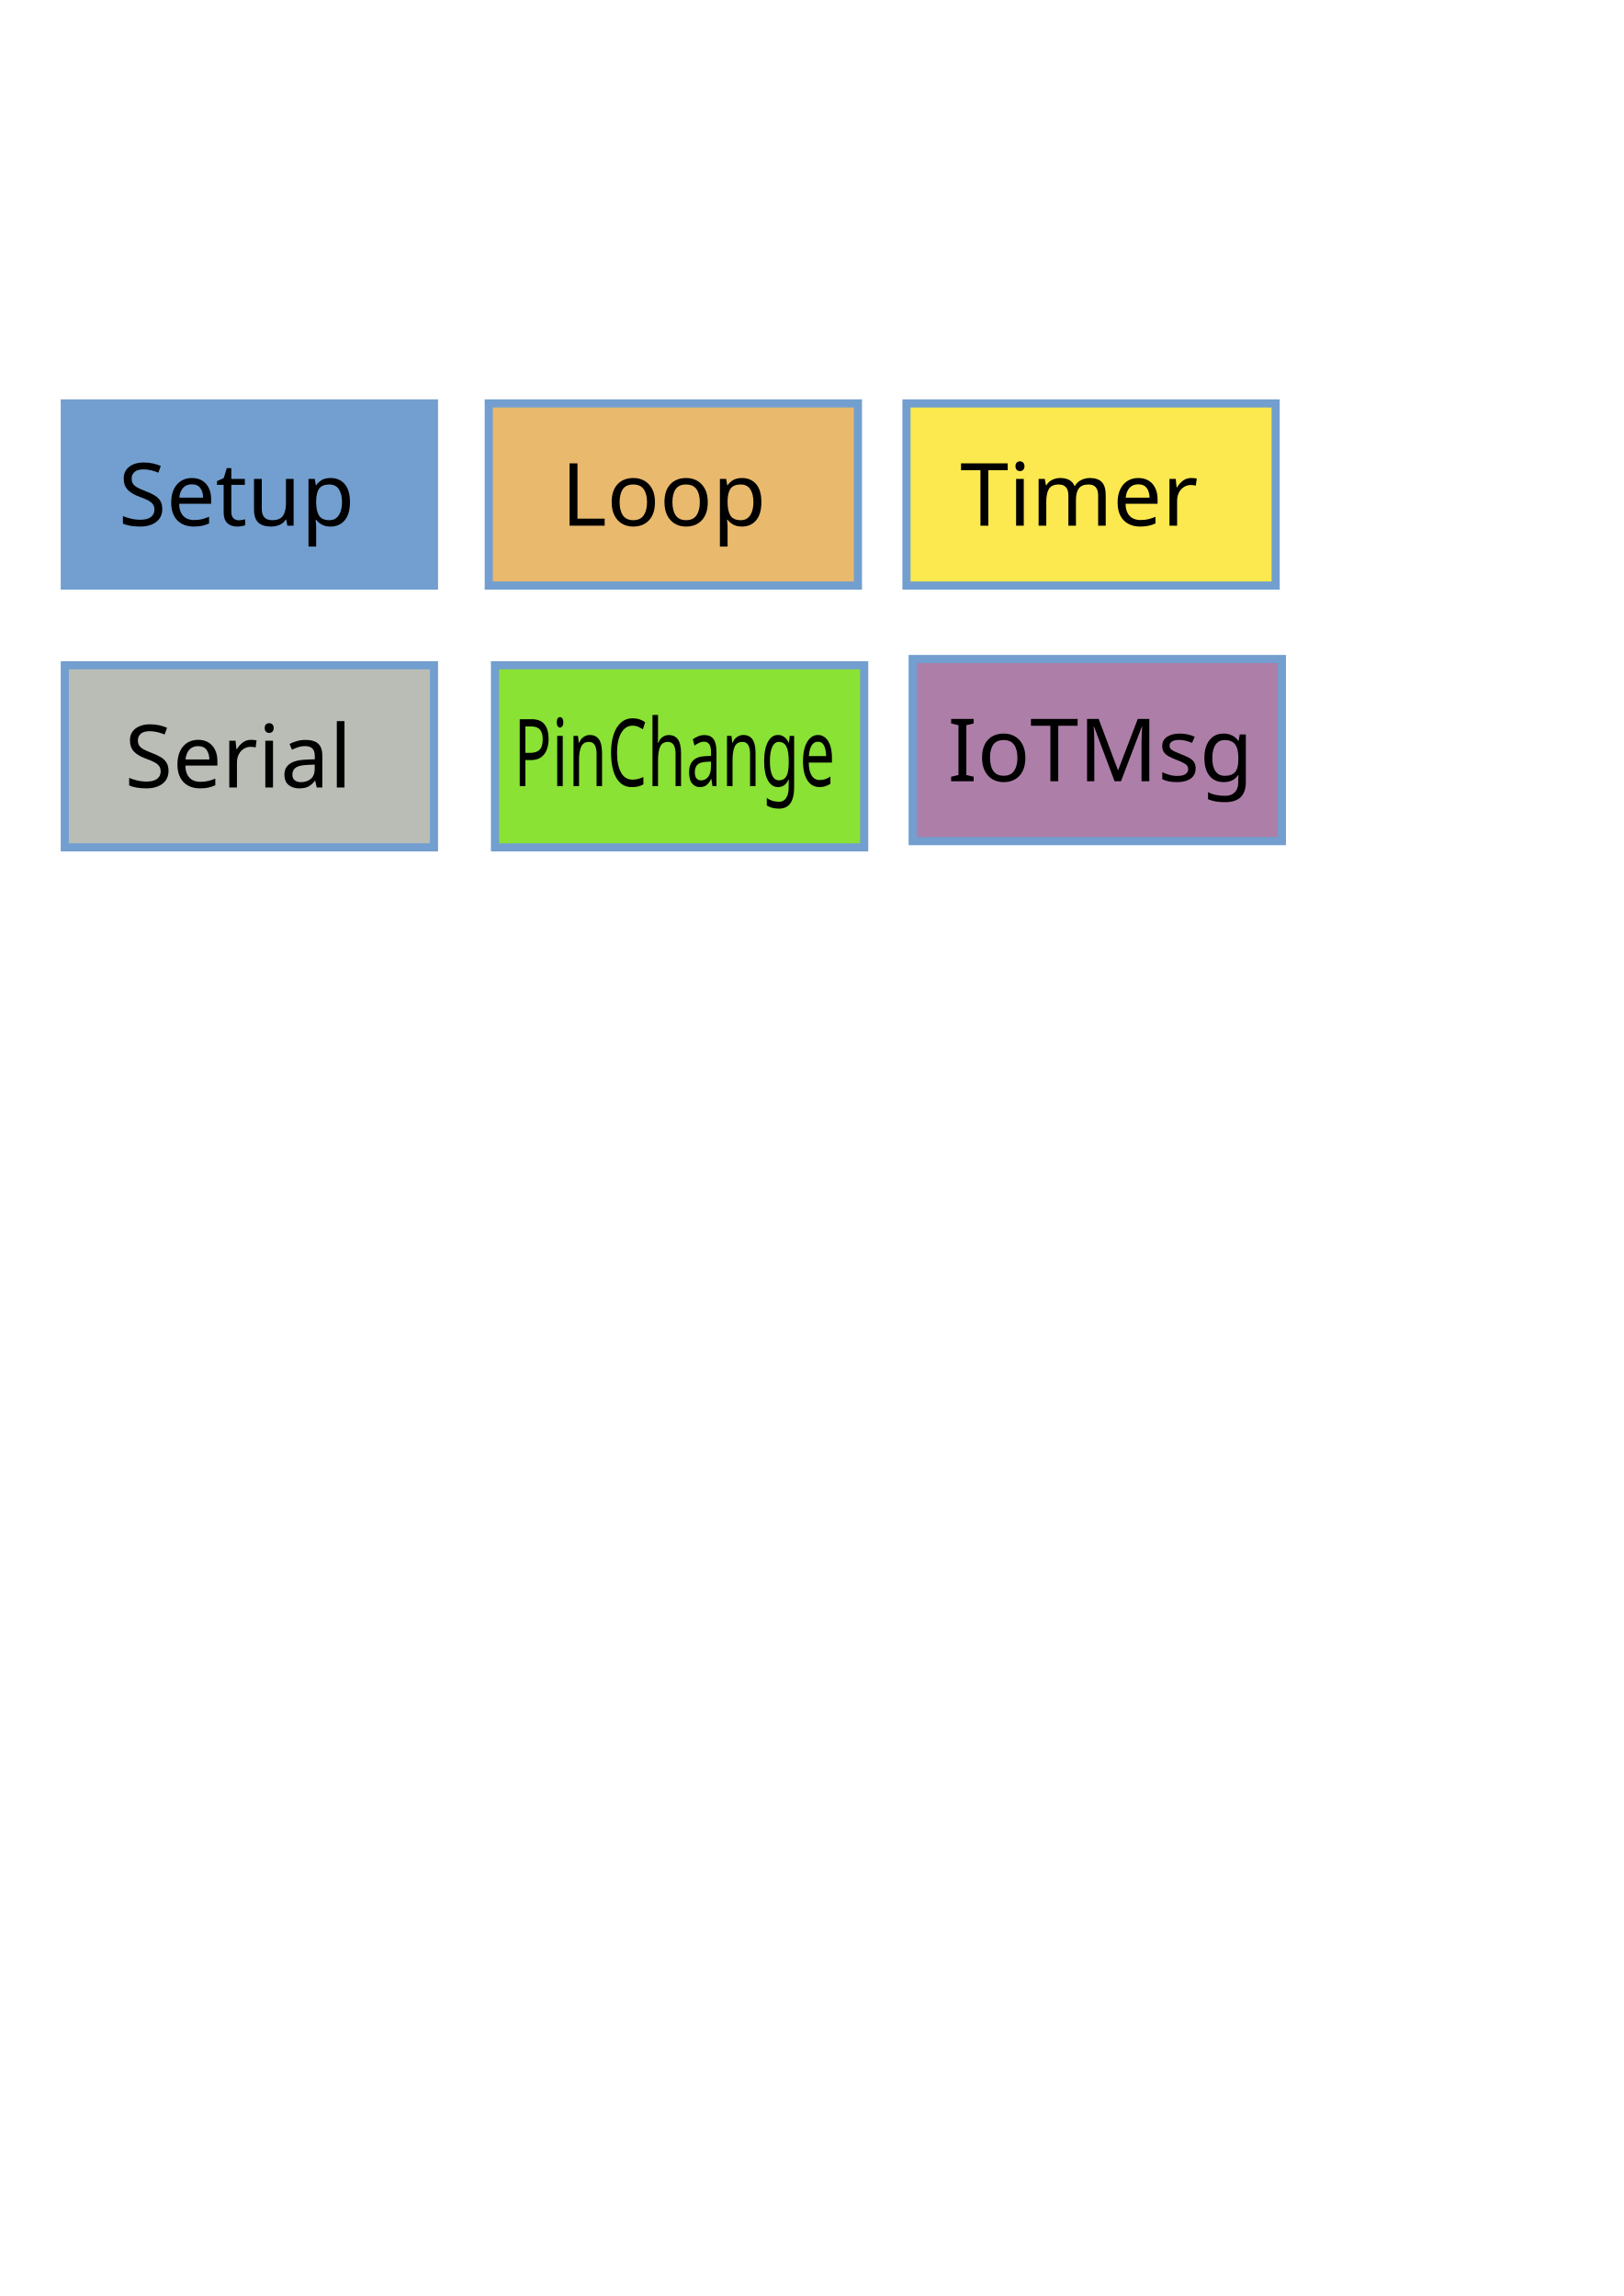
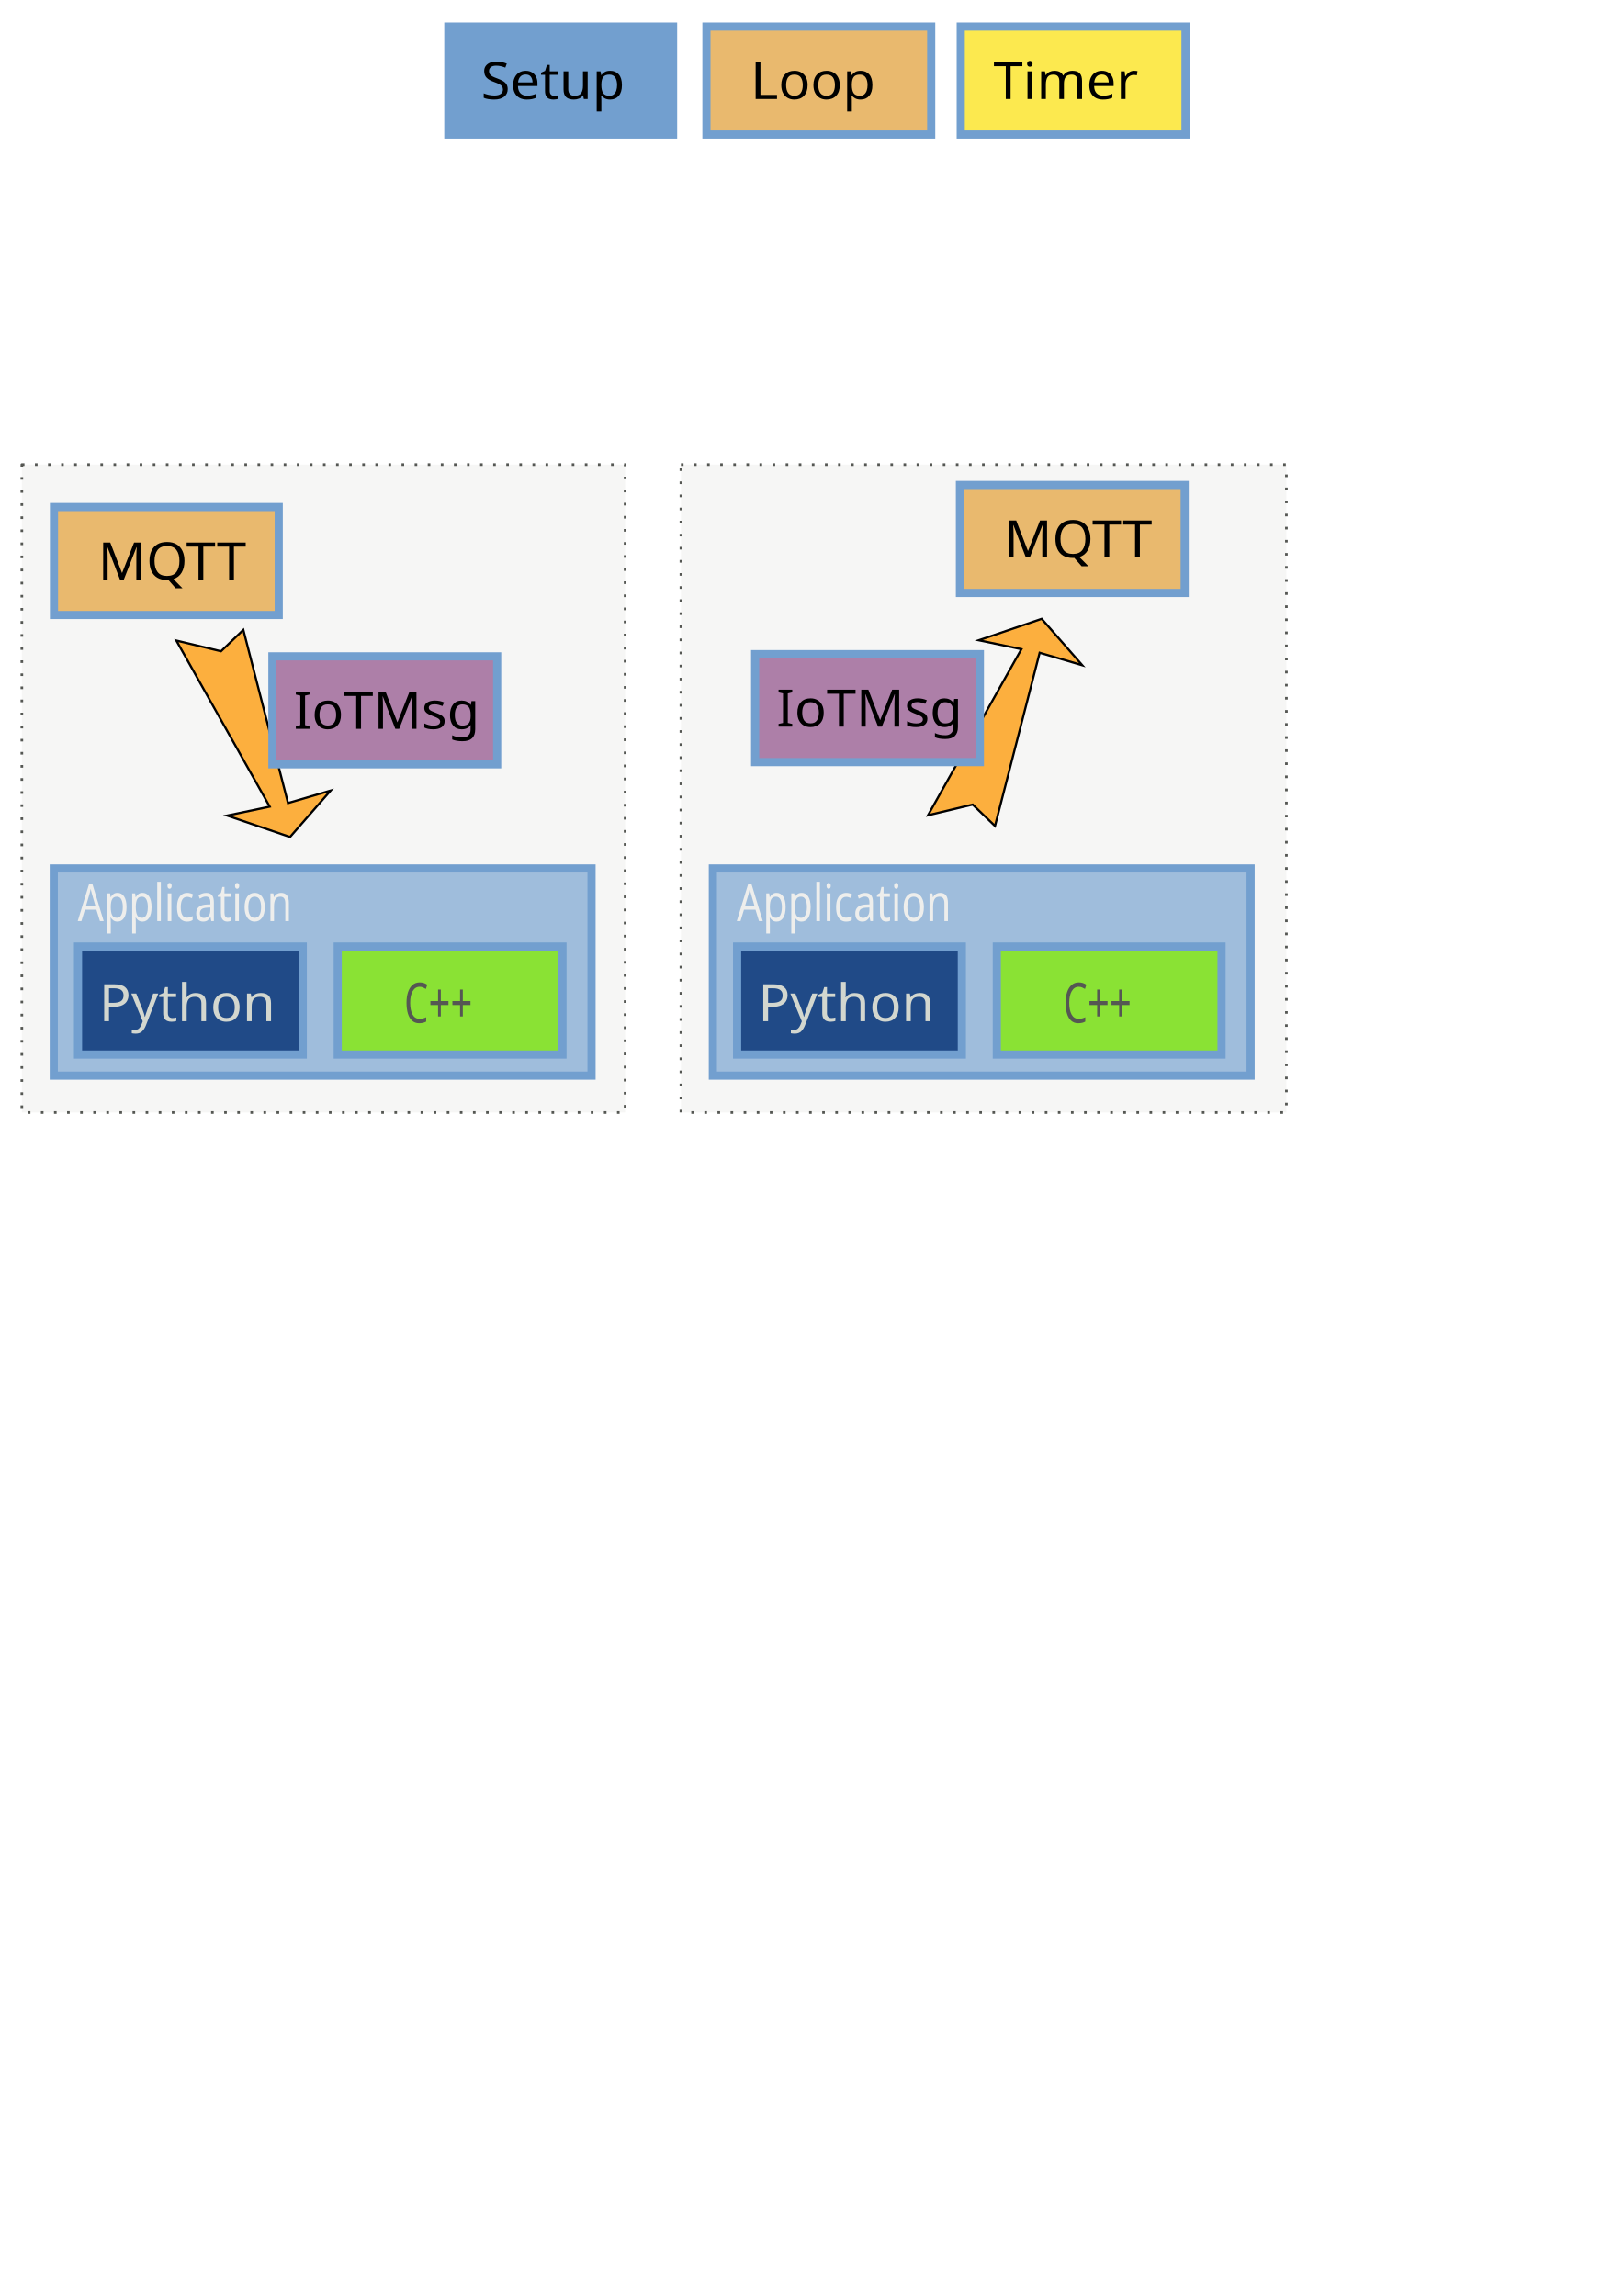
<svg xmlns="http://www.w3.org/2000/svg" width="744.094" height="1052.362" id="svg2" version="1.1">
  <defs id="defs4" />
  <g id="layer1">
-     <rect style="fill:#8ae234;fill-opacity:1;stroke:#729fcf;stroke-width:3.732;stroke-miterlimit:4;stroke-opacity:1;stroke-dasharray:none" id="rect3017" width="169.182" height="83.468" x="226.838" y="304.914" />
-     <rect y="304.914" x="29.695" height="83.468" width="169.182" id="rect3015" style="fill:#babdb6;fill-opacity:1;stroke:#729fcf;stroke-width:3.732;stroke-miterlimit:4;stroke-opacity:1;stroke-dasharray:none" />
-     <rect style="fill:#729fcf;fill-opacity:1;stroke:#729fcf;stroke-width:3.732;stroke-miterlimit:4;stroke-opacity:1;stroke-dasharray:none" id="rect2985" width="169.182" height="83.468" x="29.695" y="184.914" />
-     <rect y="184.914" x="223.98" height="83.468" width="169.182" id="rect2991" style="fill:#e9b96e;fill-opacity:1;stroke:#729fcf;stroke-width:3.732;stroke-miterlimit:4;stroke-opacity:1;stroke-dasharray:none" />
-     <rect style="fill:#fce94f;fill-opacity:1;stroke:#729fcf;stroke-width:3.732;stroke-miterlimit:4;stroke-opacity:1;stroke-dasharray:none" id="rect2993" width="169.182" height="83.468" x="415.409" y="184.914" />
-     <text xml:space="preserve" style="font-size:40px;font-style:normal;font-weight:normal;line-height:125%;letter-spacing:0px;word-spacing:0px;fill:#000000;fill-opacity:1;stroke:none;font-family:Sans" x="257.143" y="240.934" id="text2995">
-       <tspan id="tspan2997" x="257.143" y="240.934">Loop</tspan>
+     <rect y="212.926" x="10.012" height="296.999" width="276.464" id="rect4020" style="fill:#eeeeec;fill-opacity:0.489;stroke:#555753;stroke-width:1.2;stroke-linejoin:round;stroke-miterlimit:4;stroke-opacity:1;stroke-dasharray:1.2, 4.8;stroke-dashoffset:0" />
+     <rect y="398.056" x="24.644" height="94.945" width="246.44" id="rect4026" style="fill:#729fcf;fill-opacity:0.653;stroke:#729fcf;stroke-width:3.732;stroke-miterlimit:4;stroke-opacity:1;stroke-dasharray:none" />
+     <rect style="fill:#8ae234;fill-opacity:1;stroke:#729fcf;stroke-width:3.732;stroke-miterlimit:4;stroke-opacity:1;stroke-dasharray:none" id="rect3017" width="102.998" height="49.488" x="154.766" y="433.848" />
+     <rect y="433.848" x="35.756" height="49.488" width="102.998" id="rect3015" style="fill:#204a87;fill-opacity:1;stroke:#729fcf;stroke-width:3.732;stroke-miterlimit:4;stroke-opacity:1;stroke-dasharray:none" />
+     <rect style="fill:#729fcf;fill-opacity:1;stroke:#729fcf;stroke-width:3.732;stroke-miterlimit:4;stroke-opacity:1;stroke-dasharray:none" id="rect2985" width="102.998" height="49.488" x="205.461" y="12.178" />
+     <rect y="12.178" x="323.742" height="49.488" width="102.998" id="rect2991" style="fill:#e9b96e;fill-opacity:1;stroke:#729fcf;stroke-width:3.732;stroke-miterlimit:4;stroke-opacity:1;stroke-dasharray:none" />
+     <rect style="fill:#fce94f;fill-opacity:1;stroke:#729fcf;stroke-width:3.732;stroke-miterlimit:4;stroke-opacity:1;stroke-dasharray:none" id="rect2993" width="102.998" height="49.488" x="440.284" y="12.178" />
+     <text xml:space="preserve" style="font-size:24.032px;font-style:normal;font-weight:normal;line-height:125%;letter-spacing:0px;word-spacing:0px;fill:#000000;fill-opacity:1;stroke:none;font-family:Sans" x="339.41" y="45.997" id="text2995" transform="scale(1.013324,0.9868517)">
+       <tspan id="tspan2997" x="339.41" y="45.997">Loop</tspan>
    </text>
-     <text id="text2999" y="240.934" x="440" style="font-size:40px;font-style:normal;font-weight:normal;line-height:125%;letter-spacing:0px;word-spacing:0px;fill:#000000;fill-opacity:1;stroke:none;font-family:Sans" xml:space="preserve">
-       <tspan y="240.934" x="440" id="tspan3001">Timer</tspan>
+     <text id="text2999" y="45.997" x="449.269" style="font-size:24.032px;font-style:normal;font-weight:normal;line-height:125%;letter-spacing:0px;word-spacing:0px;fill:#000000;fill-opacity:1;stroke:none;font-family:Sans" xml:space="preserve" transform="scale(1.013324,0.9868517)">
+       <tspan y="45.997" x="449.269" id="tspan3001">Timer</tspan>
    </text>
-     <text id="text3003" y="295.852" x="286.657" style="font-size:35.267px;font-style:normal;font-weight:normal;line-height:125%;letter-spacing:0px;word-spacing:0px;fill:#000000;fill-opacity:1;stroke:none;font-family:Sans" xml:space="preserve" transform="scale(0.8210834,1.217903)">
-       <tspan y="295.852" x="286.657" id="tspan3005">PinChange</tspan>
+     <text id="text3003" y="389.985" x="222.607" style="font-size:21.189px;font-style:normal;font-weight:normal;line-height:125%;letter-spacing:0px;word-spacing:0px;fill:#555753;fill-opacity:1;stroke:none;font-family:Sans" xml:space="preserve" transform="scale(0.8320231,1.20189)">
+       <tspan y="389.985" x="222.607" id="tspan3005">C++</tspan>
    </text>
-     <text xml:space="preserve" style="font-size:40px;font-style:normal;font-weight:normal;line-height:125%;letter-spacing:0px;word-spacing:0px;fill:#000000;fill-opacity:1;stroke:none;font-family:Sans" x="57.143" y="360.934" id="text3007">
-       <tspan id="tspan3009" x="57.143" y="360.934">Serial</tspan>
+     <text xml:space="preserve" style="font-size:24.032px;font-style:normal;font-weight:normal;line-height:125%;letter-spacing:0px;word-spacing:0px;fill:#d3d7cf;fill-opacity:1;stroke:none;font-family:Sans" x="44.798" y="474.309" id="text3007" transform="scale(1.013324,0.9868517)">
+       <tspan id="tspan3009" x="44.798" y="474.309">Python</tspan>
    </text>
-     <rect y="302.057" x="418.266" height="83.468" width="169.182" id="rect3019" style="fill:#ad7fa8;fill-opacity:1;stroke:#729fcf;stroke-width:3.732;stroke-miterlimit:4;stroke-opacity:1;stroke-dasharray:none" />
-     <text xml:space="preserve" style="font-size:40px;font-style:normal;font-weight:normal;line-height:125%;letter-spacing:0px;word-spacing:0px;fill:#000000;fill-opacity:1;stroke:none;font-family:Sans" x="54.286" y="240.934" id="text3021">
-       <tspan id="tspan3023" x="54.286" y="240.934">Setup</tspan>
+     <text xml:space="preserve" style="font-size:24.032px;font-style:normal;font-weight:normal;line-height:125%;letter-spacing:0px;word-spacing:0px;fill:#000000;fill-opacity:1;stroke:none;font-family:Sans" x="217.534" y="45.997" id="text3021" transform="scale(1.013324,0.9868517)">
+       <tspan id="tspan3023" x="217.534" y="45.997">Setup</tspan>
    </text>
-     <text id="text3011" y="358.076" x="434.286" style="font-size:40px;font-style:normal;font-weight:normal;line-height:125%;letter-spacing:0px;word-spacing:0px;fill:#000000;fill-opacity:1;stroke:none;font-family:Sans" xml:space="preserve">
-       <tspan y="358.076" x="434.286" id="tspan3013">IoTMsg</tspan>
+     <text transform="scale(0.8868446,1.127593)" id="text4050" y="374.407" x="40.164" style="font-size:21.032px;font-style:normal;font-weight:normal;line-height:125%;letter-spacing:0px;word-spacing:0px;fill:#eeeeec;fill-opacity:1;stroke:none;font-family:Sans" xml:space="preserve">
+       <tspan y="374.407" x="40.164" id="tspan4052">Application</tspan>
+     </text>
+     <path style="fill:#fcaf3e;stroke:#000000;stroke-width:1px;stroke-linecap:butt;stroke-linejoin:miter;stroke-opacity:1" d="m 111.516,288.687 20.469,79.401 19.538,-5.73 -18.608,21.283 -28.843,-9.823 19.538,-4.093 -42.799,-76.127 20.469,4.911 z" id="path4585" />
+     <rect style="fill:#eeeeec;fill-opacity:0.489;stroke:#555753;stroke-width:1.2;stroke-linejoin:round;stroke-miterlimit:4;stroke-opacity:1;stroke-dasharray:1.2, 4.8;stroke-dashoffset:0" id="rect4587" width="277.474" height="296.999" x="312.048" y="212.926" />
+     <rect style="fill:#729fcf;fill-opacity:0.653;stroke:#729fcf;stroke-width:3.732;stroke-miterlimit:4;stroke-opacity:1;stroke-dasharray:none" id="rect4589" width="246.44" height="94.945" x="326.68" y="398.056" />
+     <rect y="433.848" x="456.802" height="49.488" width="102.998" id="rect4591" style="fill:#8ae234;fill-opacity:1;stroke:#729fcf;stroke-width:3.732;stroke-miterlimit:4;stroke-opacity:1;stroke-dasharray:none" />
+     <rect style="fill:#204a87;fill-opacity:1;stroke:#729fcf;stroke-width:3.732;stroke-miterlimit:4;stroke-opacity:1;stroke-dasharray:none" id="rect4593" width="102.998" height="49.488" x="337.791" y="433.848" />
+     <text transform="scale(0.8320231,1.20189)" xml:space="preserve" style="font-size:21.189px;font-style:normal;font-weight:normal;line-height:125%;letter-spacing:0px;word-spacing:0px;fill:#555753;fill-opacity:1;stroke:none;font-family:Sans" x="585.62" y="389.985" id="text4595">
+       <tspan id="tspan4597" x="585.62" y="389.985">C++</tspan>
+     </text>
+     <text transform="scale(1.013324,0.9868517)" id="text4599" y="474.309" x="342.862" style="font-size:24.032px;font-style:normal;font-weight:normal;line-height:125%;letter-spacing:0px;word-spacing:0px;fill:#d3d7cf;fill-opacity:1;stroke:none;font-family:Sans" xml:space="preserve">
+       <tspan y="474.309" x="342.862" id="tspan4601">Python</tspan>
+     </text>
+     <text xml:space="preserve" style="font-size:21.032px;font-style:normal;font-weight:normal;line-height:125%;letter-spacing:0px;word-spacing:0px;fill:#eeeeec;fill-opacity:1;stroke:none;font-family:Sans" x="380.737" y="374.407" id="text4609" transform="scale(0.8868446,1.127593)">
+       <tspan id="tspan4611" x="380.737" y="374.407">Application</tspan>
+     </text>
+     <path id="path4613" d="m 455.978,378.59 20.469,-79.401 19.538,5.73 -18.608,-21.283 -28.843,9.823 19.538,4.093 -42.799,76.127 20.469,-4.911 z" style="fill:#fcaf3e;stroke:#000000;stroke-width:1px;stroke-linecap:butt;stroke-linejoin:miter;stroke-opacity:1" />
+     <rect style="fill:#ad7fa8;fill-opacity:1;stroke:#729fcf;stroke-width:3.732;stroke-miterlimit:4;stroke-opacity:1;stroke-dasharray:none" id="rect4603" width="102.998" height="49.488" x="346.059" y="299.824" />
+     <text transform="scale(1.013324,0.9868517)" xml:space="preserve" style="font-size:24.032px;font-style:normal;font-weight:normal;line-height:125%;letter-spacing:0px;word-spacing:0px;fill:#000000;fill-opacity:1;stroke:none;font-family:Sans" x="351.134" y="337.475" id="text4605">
+       <tspan id="tspan4607" x="351.134" y="337.475">IoTMsg</tspan>
+     </text>
+     <rect style="fill:#e9b96e;fill-opacity:1;stroke:#729fcf;stroke-width:3.732;stroke-miterlimit:4;stroke-opacity:1;stroke-dasharray:none" id="rect4028" width="102.998" height="49.488" x="439.91" y="222.29" />
+     <text transform="scale(1.013324,0.9868517)" id="text4032" y="258.908" x="454.05" style="font-size:24.032px;font-style:normal;font-weight:normal;line-height:125%;letter-spacing:0px;word-spacing:0px;fill:#000000;fill-opacity:1;stroke:none;font-family:Sans" xml:space="preserve">
+       <tspan y="258.908" x="454.05" id="tspan4034">MQTT</tspan>
+     </text>
+     <rect y="232.391" x="24.737" height="49.488" width="102.998" id="rect4615" style="fill:#e9b96e;fill-opacity:1;stroke:#729fcf;stroke-width:3.732;stroke-miterlimit:4;stroke-opacity:1;stroke-dasharray:none" />
+     <text xml:space="preserve" style="font-size:24.032px;font-style:normal;font-weight:normal;line-height:125%;letter-spacing:0px;word-spacing:0px;fill:#000000;fill-opacity:1;stroke:none;font-family:Sans" x="44.336" y="269.144" id="text4617" transform="scale(1.013324,0.9868517)">
+       <tspan id="tspan4619" x="44.336" y="269.144">MQTT</tspan>
+     </text>
+     <rect y="300.835" x="124.836" height="49.488" width="102.998" id="rect3019" style="fill:#ad7fa8;fill-opacity:1;stroke:#729fcf;stroke-width:3.732;stroke-miterlimit:4;stroke-opacity:1;stroke-dasharray:none" />
+     <text id="text3011" y="338.499" x="132.819" style="font-size:24.032px;font-style:normal;font-weight:normal;line-height:125%;letter-spacing:0px;word-spacing:0px;fill:#000000;fill-opacity:1;stroke:none;font-family:Sans" xml:space="preserve" transform="scale(1.013324,0.9868517)">
+       <tspan y="338.499" x="132.819" id="tspan3013">IoTMsg</tspan>
    </text>
  </g>
</svg>
